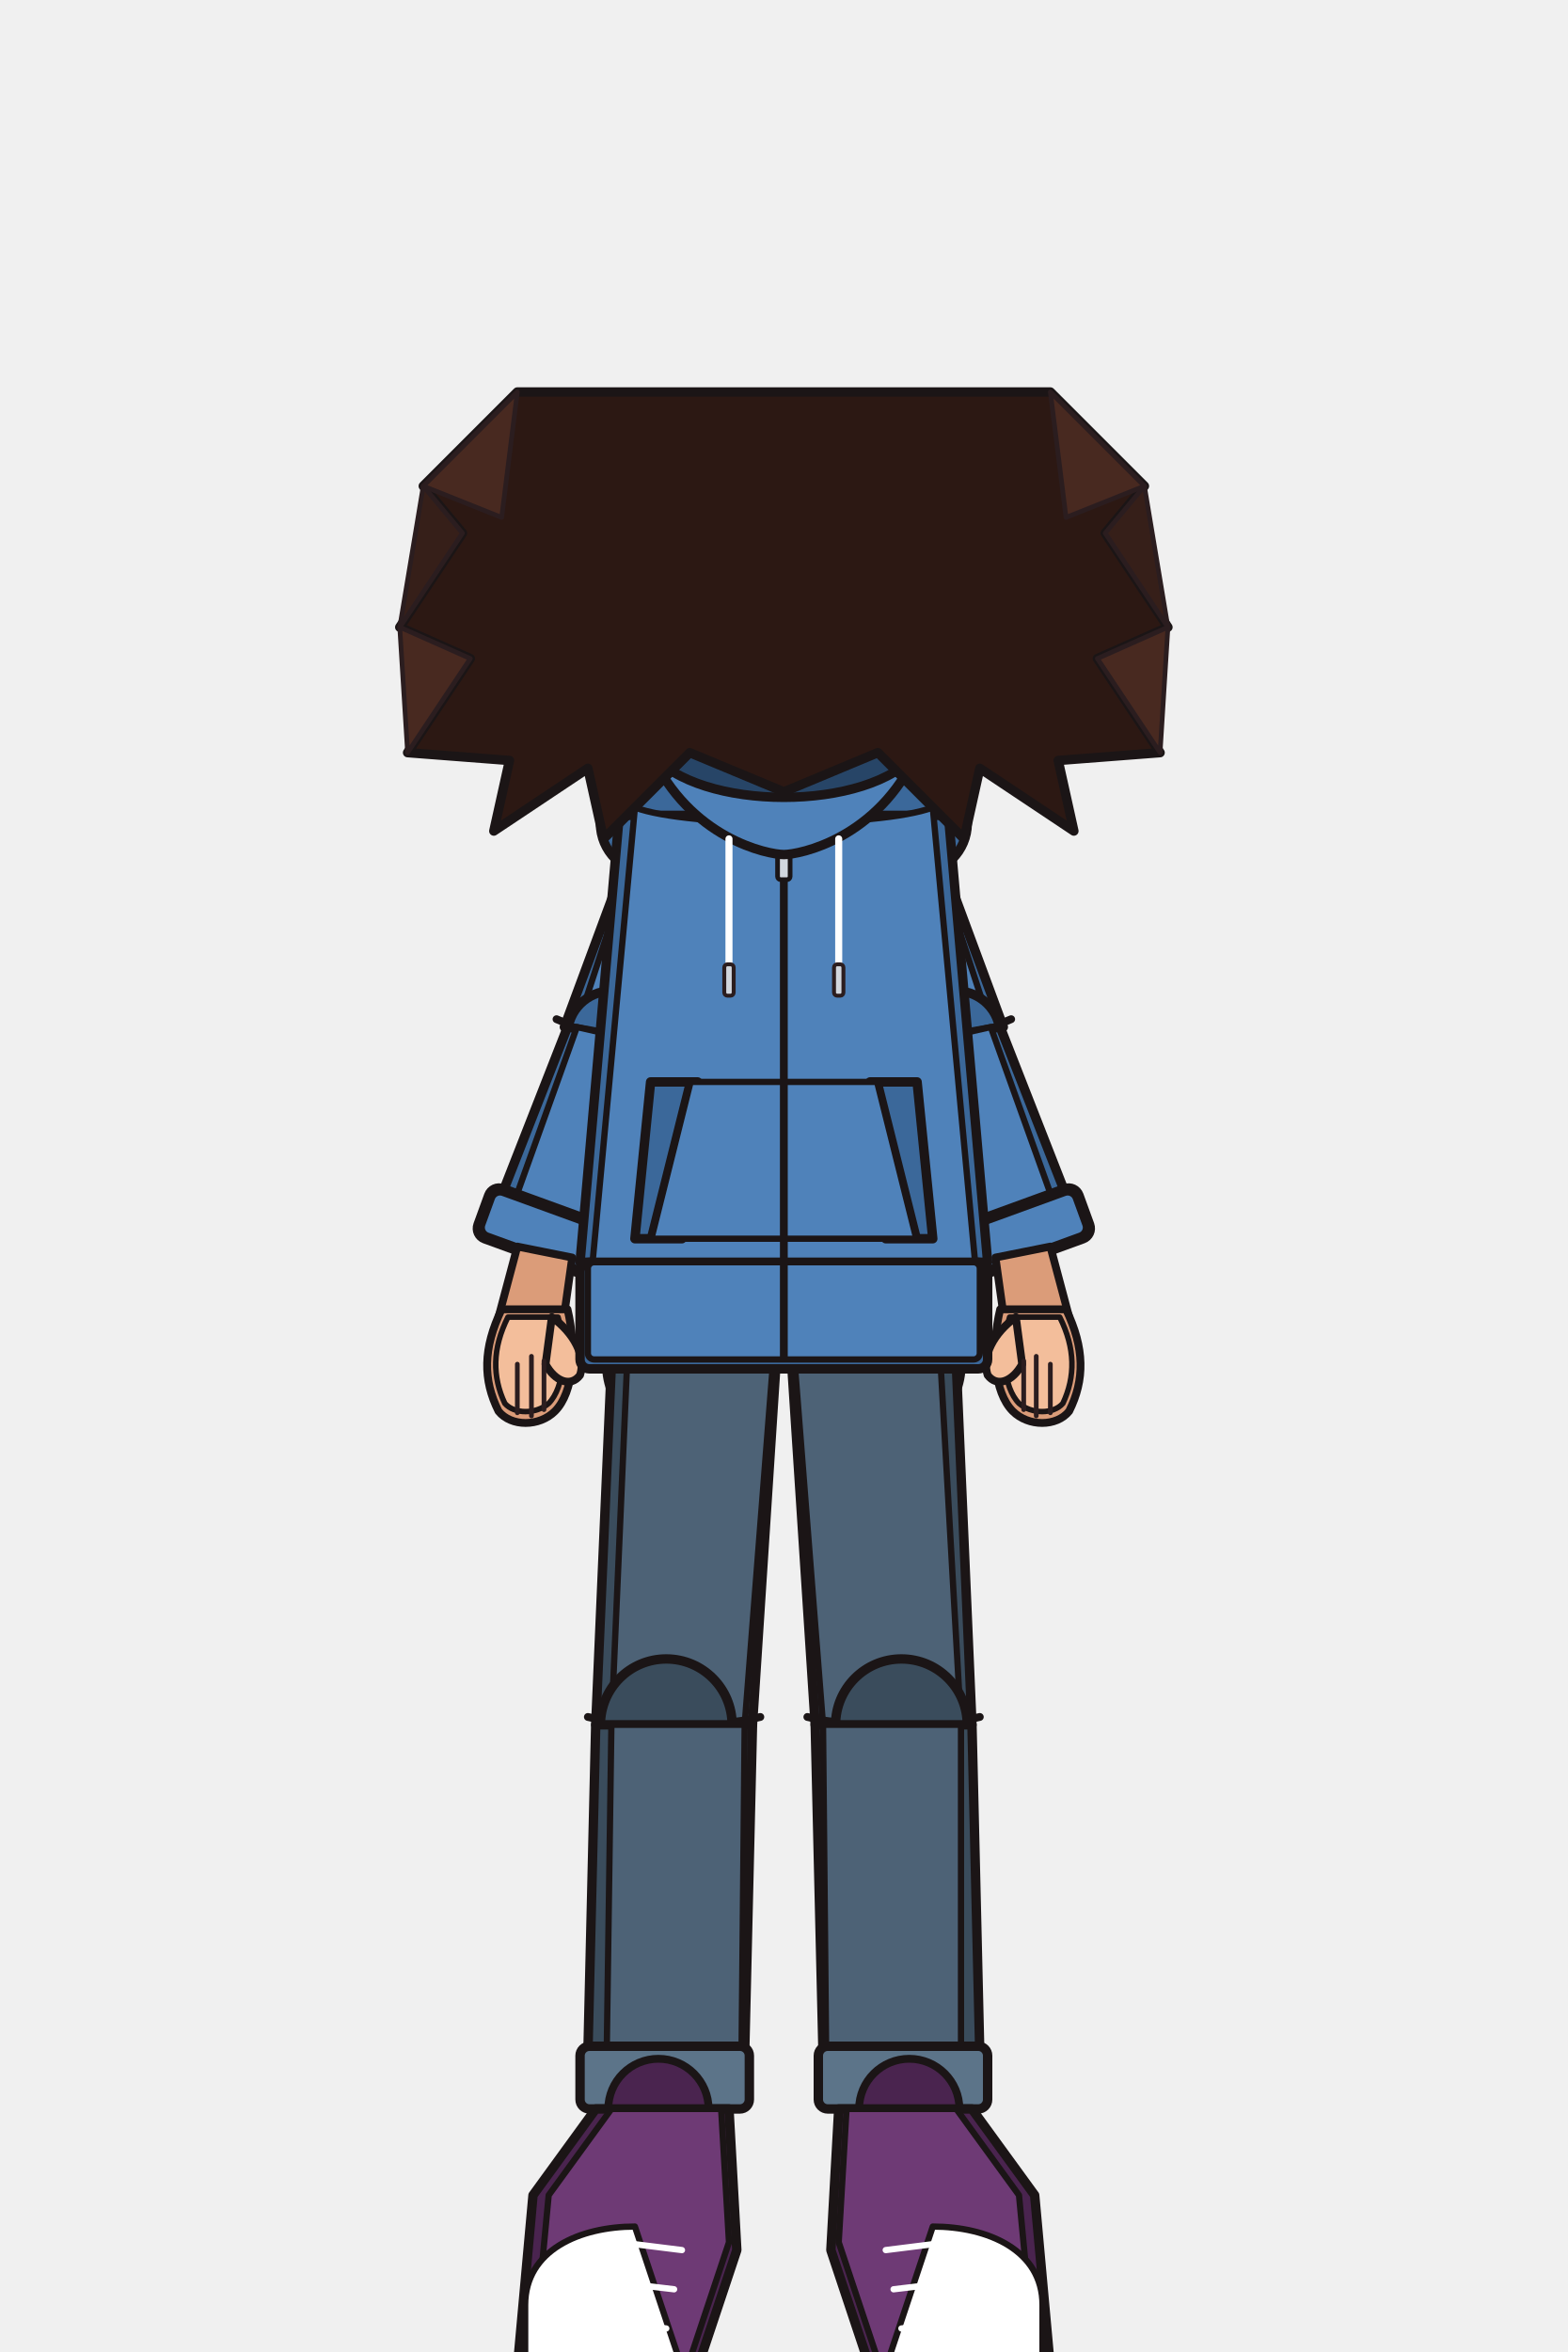
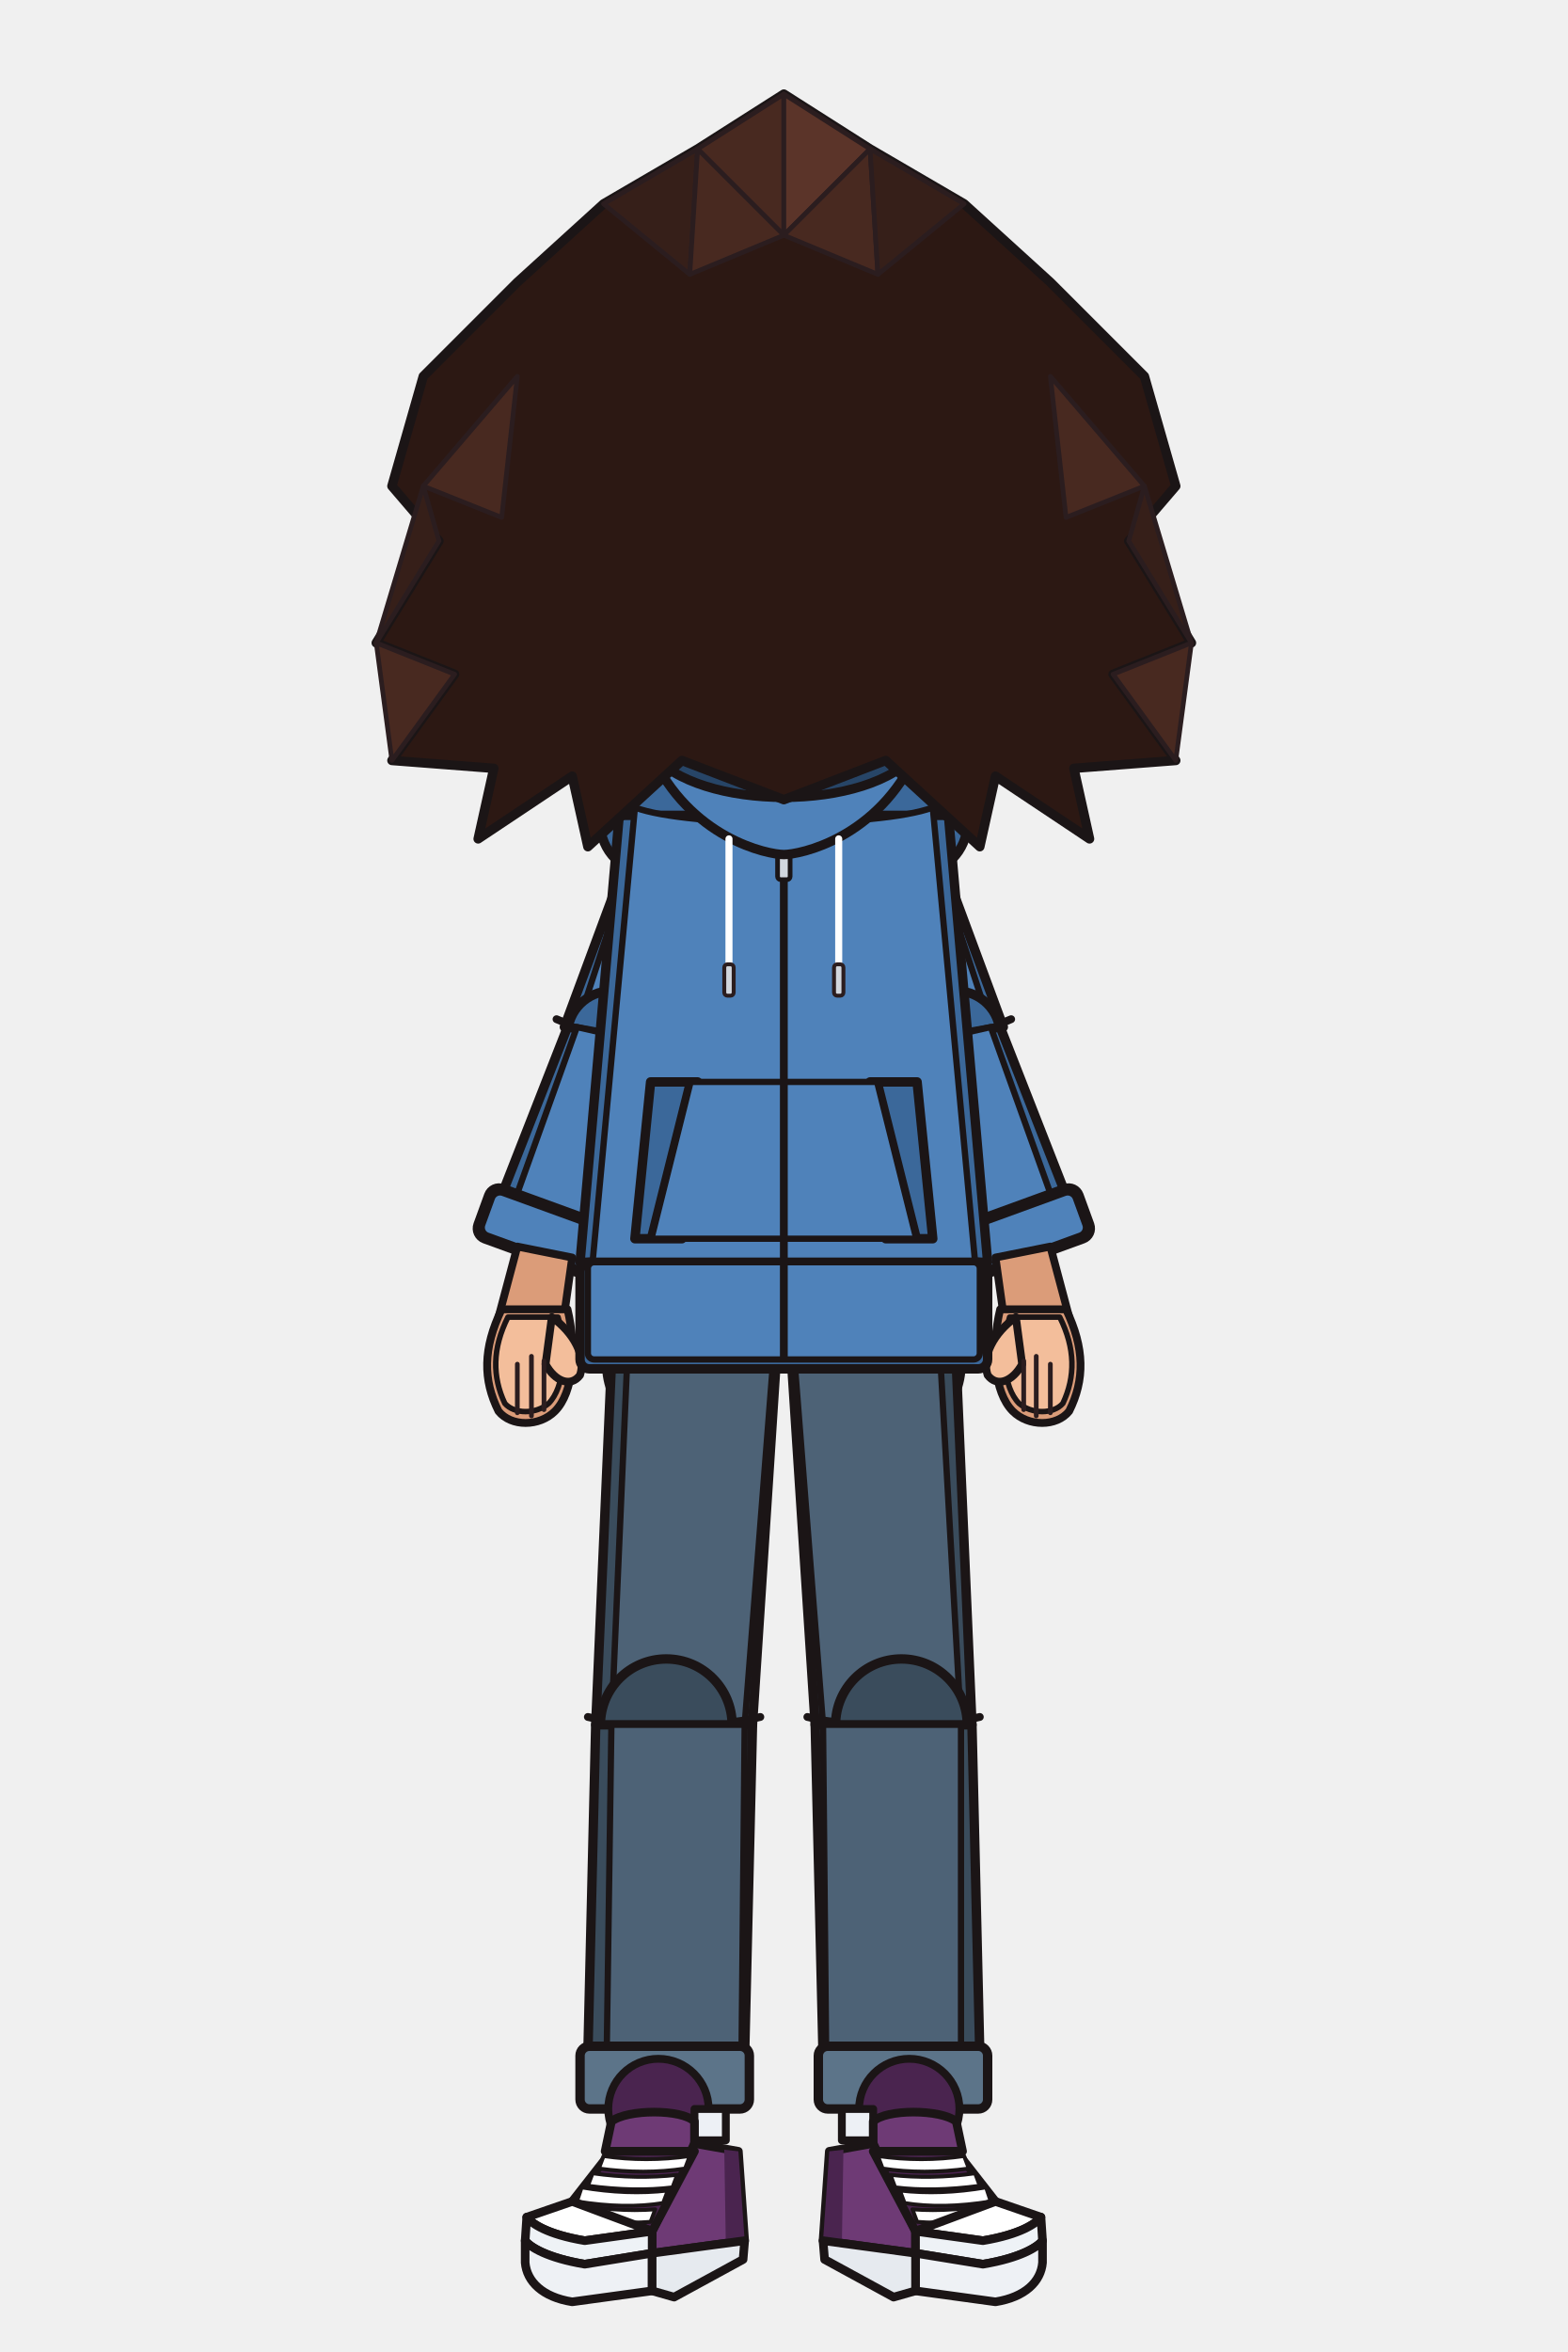
<svg xmlns="http://www.w3.org/2000/svg" viewBox="0 0 1000 1500" width="1000" height="1500">
  <rect width="1000" height="1500" fill="none" />
  <g id="character_root">
    <g id="fk_leg_r" transform="rotate(0.0, 565, 870)">
      <g id="layer_leg_upper_right">
        <circle cx="565" cy="870" r="48" fill="#3a4c5c" stroke="#1b1516" stroke-width="6" />
        <path fill="#3a4c5c" stroke="#1b1516" stroke-width="6" stroke-linecap="round" stroke-linejoin="round" d="M505 870 L520 1100 L620 1100 L610 870 Z" />
        <path fill="#4d6276" stroke="#1b1516" stroke-width="4" stroke-linecap="round" stroke-linejoin="round" d="M507 870 L525 1100 L613 1100 L600 870 Z" />
        <path fill="#3a4c5c" stroke="#1b1516" stroke-width="5" stroke-linecap="round" d="M515 1095 Q570 1108 625 1095" />
      </g>
      <g id="fk_leg_lower_r" transform="rotate(0.0, 575, 1100)">
        <g id="layer_leg_lower_right">
          <circle cx="575" cy="1100" r="42" fill="#3a4c5c" stroke="#1b1516" stroke-width="6" />
          <path fill="#3a4c5c" stroke="#1b1516" stroke-width="6" stroke-linecap="round" stroke-linejoin="round" d="M520 1100 L525 1310 L625 1310 L620 1100 Z" />
          <path fill="#4d6276" stroke="#1b1516" stroke-width="4" stroke-linecap="round" stroke-linejoin="round" d="M525 1100 L527 1310 L613 1310 L613 1100 Z" />
          <rect x="522" y="1305" width="108" height="40" rx="6" fill="#5c7489" stroke="#1b1516" stroke-width="6" />
        </g>
        <g id="fk_shoe_r" transform="rotate(0.0, 580, 1345)">
          <g id="layer_shoe_right">
            <circle cx="580" cy="1345" r="32" fill="#4a244f" stroke="#1b1516" stroke-width="5" />
-             <path fill="#4a244f" stroke="#1b1516" stroke-width="6" stroke-linecap="round" stroke-linejoin="round" d="M660 1400 L620 1345 L535 1345 L530 1435 L555 1510 L670 1510 Z" />
-             <path fill="#6e3a75" stroke="#1b1516" stroke-width="4" stroke-linecap="round" stroke-linejoin="round" d="M650 1400 L610 1345 L540 1345 L535 1430 L560 1505 L660 1505 Z" />
-             <path fill="#ffffff" stroke="#1b1516" stroke-width="4" stroke-linecap="round" stroke-linejoin="round" d="M665 1510 L665 1470 C665 1435 630 1420 595 1420 L565 1510 Z" />
-             <line x1="605" y1="1430" x2="565" y2="1435" stroke="#ffffff" stroke-width="4" stroke-linecap="round" />
-             <line x1="612" y1="1455" x2="570" y2="1460" stroke="#ffffff" stroke-width="4" stroke-linecap="round" />
-             <line x1="622" y1="1480" x2="575" y2="1485" stroke="#ffffff" stroke-width="4" stroke-linecap="round" />
-             <path fill="#eef1f5" stroke="#1b1516" stroke-width="6" stroke-linecap="round" stroke-linejoin="round" d="M675 1505 L550 1505 C540 1505 535 1520 540 1540 L675 1540 C685 1540 685 1505 675 1505 Z" />
+             <path fill="#edf0f5" stroke="#1b1516" stroke-width="5" stroke-linecap="round" stroke-linejoin="round" d="M557 1345 L537 1345 L537 1365 L557 1365 Z" />
+             <path fill="#6e3a75" stroke="#1b1516" stroke-width="5.5" stroke-linecap="round" stroke-linejoin="round" d="M610 1353 C600 1345 565 1345 557 1353 L557 1372 L614 1372 Z" />
+             <path fill="#6e3a75" stroke="#1b1516" stroke-width="5.5" stroke-linecap="round" stroke-linejoin="round" d="M557 1367 L529 1372 L525 1429 L584 1437 L584 1423 Z" />
+             <path fill="#4a244f" d="M538 1371 L529 1372 L525 1429 L537 1432 Z" />
+             <path fill="#4a244f" stroke="#1b1516" stroke-width="5.5" stroke-linecap="round" stroke-linejoin="round" d="M610 1372 L557 1372 L584 1423 L635 1404 Z" />
+             <path fill="#ffffff" stroke="#1b1516" stroke-width="2.5" stroke-linejoin="round" d="M615 1375 Q588 1379 560 1375 L563 1383 Q589 1387 618 1383 Z" />
+             <path fill="#ffffff" stroke="#1b1516" stroke-width="2.5" stroke-linejoin="round" d="M622 1386 Q594 1390 568 1387 L571 1395 Q595 1398 625 1394 Z" />
+             <path fill="#ffffff" stroke="#1b1516" stroke-width="2.5" stroke-linejoin="round" d="M629 1395 Q600 1400 574 1397 L577 1405 Q601 1409 632 1404 Z" />
+             <path fill="#ffffff" stroke="#1b1516" stroke-width="2.5" stroke-linejoin="round" d="M636 1405 Q608 1411 582 1409 L585 1417 Q609 1419 639 1413 Z" />
+             <path fill="#ffffff" stroke="#1b1516" stroke-width="5.5" stroke-linecap="round" stroke-linejoin="round" d="M635 1404 L584 1423 L627 1429 C651 1425 661 1418 664 1414 Z" />
+             <path fill="#eef2f6" stroke="#1b1516" stroke-width="5.5" stroke-linecap="round" stroke-linejoin="round" d="M664 1414 C661 1418 651 1425 627 1429 L584 1423 L584 1437 L627 1444 C651 1440 662 1433 665 1429 Z" />
+             <path fill="#eef1f5" stroke="#1b1516" stroke-width="5.5" stroke-linecap="round" stroke-linejoin="round" d="M665 1429 C662 1433 651 1440 627 1444 L584 1437 L584 1461 L635 1468 C654 1465 664 1455 665 1443 Z" />
+             <path fill="#e6eaef" stroke="#1b1516" stroke-width="5.5" stroke-linecap="round" stroke-linejoin="round" d="M584 1437 L525 1429 L526 1441 L570 1465 L584 1461 Z" />
+             <line x1="584" y1="1437" x2="584" y2="1461" stroke="#1b1516" stroke-width="4.5" stroke-linecap="round" />
          </g>
        </g>
      </g>
    </g>
    <g id="fk_leg_l" transform="rotate(0.0, 435, 870)">
      <g id="layer_leg_upper_left">
        <circle cx="435" cy="870" r="48" fill="#3a4c5c" stroke="#1b1516" stroke-width="6" />
        <path fill="#3a4c5c" stroke="#1b1516" stroke-width="6" stroke-linecap="round" stroke-linejoin="round" d="M390 870 L380 1100 L480 1100 L495 870 Z" />
        <path fill="#4d6276" stroke="#1b1516" stroke-width="4" stroke-linecap="round" stroke-linejoin="round" d="M400 870 L390 1100 L475 1100 L493 870 Z" />
        <path fill="#3a4c5c" stroke="#1b1516" stroke-width="5" stroke-linecap="round" d="M375 1095 Q430 1108 485 1095" />
      </g>
      <g id="fk_leg_lower_l" transform="rotate(0.0, 425, 1100)">
        <g id="layer_leg_lower_left">
          <circle cx="425" cy="1100" r="42" fill="#3a4c5c" stroke="#1b1516" stroke-width="6" />
          <path fill="#3a4c5c" stroke="#1b1516" stroke-width="6" stroke-linecap="round" stroke-linejoin="round" d="M380 1100 L375 1310 L475 1310 L480 1100 Z" />
          <path fill="#4d6276" stroke="#1b1516" stroke-width="4" stroke-linecap="round" stroke-linejoin="round" d="M390 1100 L387 1310 L473 1310 L475 1100 Z" />
          <rect x="370" y="1305" width="108" height="40" rx="6" fill="#5c7489" stroke="#1b1516" stroke-width="6" />
        </g>
        <g id="fk_shoe_l" transform="rotate(0.0, 420, 1345)">
          <g id="layer_shoe_left">
            <circle cx="420" cy="1345" r="32" fill="#4a244f" stroke="#1b1516" stroke-width="5" />
-             <path fill="#4a244f" stroke="#1b1516" stroke-width="6" stroke-linecap="round" stroke-linejoin="round" d="M340 1400 L380 1345 L465 1345 L470 1435 L445 1510 L330 1510 Z" />
-             <path fill="#6e3a75" stroke="#1b1516" stroke-width="4" stroke-linecap="round" stroke-linejoin="round" d="M350 1400 L390 1345 L460 1345 L465 1430 L440 1505 L340 1505 Z" />
-             <path fill="#ffffff" stroke="#1b1516" stroke-width="4" stroke-linecap="round" stroke-linejoin="round" d="M335 1510 L335 1470 C335 1435 370 1420 405 1420 L435 1510 Z" />
-             <line x1="395" y1="1430" x2="435" y2="1435" stroke="#ffffff" stroke-width="4" stroke-linecap="round" />
-             <line x1="388" y1="1455" x2="430" y2="1460" stroke="#ffffff" stroke-width="4" stroke-linecap="round" />
-             <line x1="378" y1="1480" x2="425" y2="1485" stroke="#ffffff" stroke-width="4" stroke-linecap="round" />
-             <path fill="#eef1f5" stroke="#1b1516" stroke-width="6" stroke-linecap="round" stroke-linejoin="round" d="M325 1505 L450 1505 C460 1505 465 1520 460 1540 L325 1540 C315 1540 315 1505 325 1505 Z" />
+             <path fill="#edf0f5" stroke="#1b1516" stroke-width="5" stroke-linecap="round" stroke-linejoin="round" d="M443 1345 L463 1345 L463 1365 L443 1365 Z" />
+             <path fill="#6e3a75" stroke="#1b1516" stroke-width="5.5" stroke-linecap="round" stroke-linejoin="round" d="M390 1353 C400 1345 435 1345 443 1353 L443 1372 L386 1372 Z" />
+             <path fill="#6e3a75" stroke="#1b1516" stroke-width="5.5" stroke-linecap="round" stroke-linejoin="round" d="M443 1367 L471 1372 L475 1429 L416 1437 L416 1423 Z" />
+             <path fill="#4a244f" d="M462 1371 L471 1372 L475 1429 L463 1432 Z" />
+             <path fill="#4a244f" stroke="#1b1516" stroke-width="5.5" stroke-linecap="round" stroke-linejoin="round" d="M390 1372 L443 1372 L416 1423 L365 1404 Z" />
+             <path fill="#ffffff" stroke="#1b1516" stroke-width="2.5" stroke-linejoin="round" d="M385 1375 Q412 1379 440 1375 L437 1383 Q411 1387 382 1383 Z" />
+             <path fill="#ffffff" stroke="#1b1516" stroke-width="2.5" stroke-linejoin="round" d="M378 1386 Q406 1390 432 1387 L429 1395 Q405 1398 375 1394 Z" />
+             <path fill="#ffffff" stroke="#1b1516" stroke-width="2.5" stroke-linejoin="round" d="M371 1395 Q400 1400 426 1397 L423 1405 Q399 1409 368 1404 Z" />
+             <path fill="#ffffff" stroke="#1b1516" stroke-width="2.5" stroke-linejoin="round" d="M364 1405 Q392 1411 418 1409 L415 1417 Q391 1419 361 1413 Z" />
+             <path fill="#ffffff" stroke="#1b1516" stroke-width="5.5" stroke-linecap="round" stroke-linejoin="round" d="M365 1404 L416 1423 L373 1429 C349 1425 339 1418 336 1414 Z" />
+             <path fill="#eef2f6" stroke="#1b1516" stroke-width="5.5" stroke-linecap="round" stroke-linejoin="round" d="M336 1414 C339 1418 349 1425 373 1429 L416 1423 L416 1437 L373 1444 C349 1440 338 1433 335 1429 Z" />
+             <path fill="#eef1f5" stroke="#1b1516" stroke-width="5.5" stroke-linecap="round" stroke-linejoin="round" d="M335 1429 C338 1433 349 1440 373 1444 L416 1437 L416 1461 L365 1468 C346 1465 336 1455 335 1443 Z" />
+             <path fill="#e6eaef" stroke="#1b1516" stroke-width="5.5" stroke-linecap="round" stroke-linejoin="round" d="M416 1437 L475 1429 L474 1441 L430 1465 L416 1461 Z" />
+             <line x1="416" y1="1437" x2="416" y2="1461" stroke="#1b1516" stroke-width="4.5" stroke-linecap="round" />
          </g>
        </g>
      </g>
    </g>
    <g id="fk_arm_r" transform="rotate(0.0, 585, 525)">
      <g id="layer_arm_upper_right">
        <circle cx="585" cy="525" r="32" fill="#3b689a" stroke="#1b1516" stroke-width="6" />
        <path fill="#3b689a" stroke="#1b1516" stroke-width="6" stroke-linecap="round" stroke-linejoin="round" d="M590 520 L640 655 L580 670 L555 545 Z" />
        <path fill="#4f82ba" stroke="#1b1516" stroke-width="4" stroke-linecap="round" stroke-linejoin="round" d="M588 520 L632 655 L585 668 L560 555 Z" />
        <path fill="#3b689a" stroke="#1b1516" stroke-width="5" stroke-linecap="round" d="M645 650 Q610 665 575 665" />
      </g>
      <g id="fk_arm_lower_r" transform="rotate(0.0, 610, 660)">
        <g id="layer_arm_lower_right">
          <circle cx="610" cy="660" r="28" fill="#3b689a" stroke="#1b1516" stroke-width="6" />
          <path fill="#3b689a" stroke="#1b1516" stroke-width="6" stroke-linecap="round" stroke-linejoin="round" d="M638 655 L685 775 L628 795 L582 665 Z" />
          <path fill="#4f82ba" stroke="#1b1516" stroke-width="4" stroke-linecap="round" stroke-linejoin="round" d="M632 655 L675 775 L632 792 L588 665 Z" />
          <g transform="rotate(-20, 655, 785)">
            <rect x="618" y="768" width="76" height="34" rx="7" fill="#3b689a" stroke="#1b1516" stroke-width="6" />
            <rect x="621" y="771" width="70" height="28" rx="5" fill="#4f82ba" stroke="#1b1516" stroke-width="3" />
          </g>
          <g id="boy_hand_r">
            <path fill="#db9c79" stroke="#1b1516" stroke-width="5" stroke-linecap="round" stroke-linejoin="round" d="M670 795 L682 840 L642 852 L635 802 Z" />
            <path fill="#db9c79" stroke="#1b1516" stroke-width="5" stroke-linecap="round" stroke-linejoin="round" d="M680 835 C692 860 692 880 682 900 C674 910 656 910 646 900 C634 888 632 860 638 835 Z" />
            <path fill="#f3be9b" stroke="#1b1516" stroke-width="3.5" stroke-linecap="round" stroke-linejoin="round" d="M676 840 C686 860 686 878 678 895 C672 902 658 902 650 895 C640 885 638 860 644 840 Z" />
            <path fill="#f3be9b" stroke="#1b1516" stroke-width="5" stroke-linecap="round" stroke-linejoin="round" d="M648 840 C634 850 626 865 630 877 C636 885 646 881 652 870 Z" />
            <line x1="670" y1="901" x2="670" y2="870" stroke="#2b1d1f" stroke-width="3" stroke-linecap="round" />
            <line x1="661" y1="903" x2="661" y2="865" stroke="#2b1d1f" stroke-width="3" stroke-linecap="round" />
            <line x1="653" y1="899" x2="653" y2="868" stroke="#2b1d1f" stroke-width="3" stroke-linecap="round" />
          </g>
        </g>
      </g>
    </g>
    <g id="fk_arm_l" transform="rotate(0.0, 415, 525)">
      <g id="layer_arm_upper_left">
        <circle cx="415" cy="525" r="32" fill="#3b689a" stroke="#1b1516" stroke-width="6" />
        <path fill="#3b689a" stroke="#1b1516" stroke-width="6" stroke-linecap="round" stroke-linejoin="round" d="M410 520 L360 655 L420 670 L445 545 Z" />
        <path fill="#4f82ba" stroke="#1b1516" stroke-width="4" stroke-linecap="round" stroke-linejoin="round" d="M412 520 L368 655 L415 668 L440 555 Z" />
        <path fill="#3b689a" stroke="#1b1516" stroke-width="5" stroke-linecap="round" d="M355 650 Q390 665 425 665" />
      </g>
      <g id="fk_arm_lower_l" transform="rotate(0.0, 390, 660)">
        <g id="layer_arm_lower_left">
          <circle cx="390" cy="660" r="28" fill="#3b689a" stroke="#1b1516" stroke-width="6" />
          <path fill="#3b689a" stroke="#1b1516" stroke-width="6" stroke-linecap="round" stroke-linejoin="round" d="M362 655 L315 775 L372 795 L418 665 Z" />
          <path fill="#4f82ba" stroke="#1b1516" stroke-width="4" stroke-linecap="round" stroke-linejoin="round" d="M368 655 L325 775 L368 792 L412 665 Z" />
          <g transform="rotate(20, 345, 785)">
            <rect x="306" y="768" width="76" height="34" rx="7" fill="#3b689a" stroke="#1b1516" stroke-width="6" />
            <rect x="309" y="771" width="70" height="28" rx="5" fill="#4f82ba" stroke="#1b1516" stroke-width="3" />
          </g>
          <g id="boy_hand_l">
            <path fill="#db9c79" stroke="#1b1516" stroke-width="5" stroke-linecap="round" stroke-linejoin="round" d="M330 795 L318 840 L358 852 L365 802 Z" />
            <path fill="#db9c79" stroke="#1b1516" stroke-width="5" stroke-linecap="round" stroke-linejoin="round" d="M320 835 C308 860 308 880 318 900 C326 910 344 910 354 900 C366 888 368 860 362 835 Z" />
            <path fill="#f3be9b" stroke="#1b1516" stroke-width="3.5" stroke-linecap="round" stroke-linejoin="round" d="M324 840 C314 860 314 878 322 895 C328 902 342 902 350 895 C360 885 362 860 356 840 Z" />
            <path fill="#f3be9b" stroke="#1b1516" stroke-width="5" stroke-linecap="round" stroke-linejoin="round" d="M352 840 C366 850 374 865 370 877 C364 885 354 881 348 870 Z" />
            <line x1="330" y1="901" x2="330" y2="870" stroke="#2b1d1f" stroke-width="3" stroke-linecap="round" />
            <line x1="339" y1="903" x2="339" y2="865" stroke="#2b1d1f" stroke-width="3" stroke-linecap="round" />
            <line x1="347" y1="899" x2="347" y2="868" stroke="#2b1d1f" stroke-width="3" stroke-linecap="round" />
          </g>
        </g>
      </g>
    </g>
    <g id="layer_torso">
      <path fill="#274567" stroke="#1b1516" stroke-width="6" stroke-linecap="round" stroke-linejoin="round" d="M420 475 C440 435 560 435 580 475 C605 525 395 525 420 475 Z" />
      <path fill="#3b689a" stroke="#1b1516" stroke-width="6" stroke-linecap="round" stroke-linejoin="round" d="M395 520 L370 805 L630 805 L605 520 Z" />
      <path fill="#4f82ba" stroke="#1b1516" stroke-width="4" stroke-linecap="round" stroke-linejoin="round" d="M405 515 C440 528 560 528 595 515 L622 805 L378 805 Z" />
      <rect x="370" y="805" width="260" height="68" rx="6" fill="#3b689a" stroke="#1b1516" stroke-width="6" />
      <rect x="375" y="805" width="250" height="62" rx="4" fill="#4f82ba" stroke="#1b1516" stroke-width="4" />
      <path fill="#3b689a" stroke="#1b1516" stroke-width="6" stroke-linecap="round" stroke-linejoin="round" d="M415 690 L445 690 L435 790 L405 790 Z" />
      <path fill="#3b689a" stroke="#1b1516" stroke-width="6" stroke-linecap="round" stroke-linejoin="round" d="M585 690 L555 690 L565 790 L595 790 Z" />
      <path fill="#4f82ba" stroke="#1b1516" stroke-width="4" stroke-linecap="round" stroke-linejoin="round" d="M440 690 L560 690 L585 790 L415 790 Z" />
      <line x1="415" y1="790" x2="440" y2="690" stroke="#1b1516" stroke-width="5" stroke-linecap="round" />
      <line x1="585" y1="790" x2="560" y2="690" stroke="#1b1516" stroke-width="5" stroke-linecap="round" />
      <line x1="500" y1="535" x2="500" y2="865" stroke="#1b1516" stroke-width="5" stroke-linecap="round" />
      <rect x="496" y="545" width="8" height="16" rx="2" fill="#d2d7de" stroke="#1b1516" stroke-width="3" />
      <path fill="#4f82ba" stroke="#1b1516" stroke-width="6" stroke-linecap="round" stroke-linejoin="round" d="M415 480 C440 535 490 545 500 545 C510 545 560 535 585 480 C555 518 445 518 415 480 Z" />
      <path fill="none" stroke="#ffffff" stroke-width="4.5" stroke-linecap="round" d="M465 535 L465 615" />
      <rect x="462" y="615" width="6" height="20" rx="2" fill="#d2d7de" stroke="#2b1d1f" stroke-width="2.5" />
      <path fill="none" stroke="#ffffff" stroke-width="4.5" stroke-linecap="round" d="M535 535 L535 615" />
      <rect x="532" y="615" width="6" height="20" rx="2" fill="#d2d7de" stroke="#2b1d1f" stroke-width="2.5" />
    </g>
    <g id="fk_head" transform="rotate(0.0, 500, 500)">
      <g id="layer_head_back">
-         <path fill="#2c1813" stroke="#1b1516" stroke-width="6" stroke-linecap="round" stroke-linejoin="round" d="M330 250 L270 310 L295 340 L255 400 L300 420 L260 480 L325 485 L315 530 L375 490 L385 535 L440 480 L500 505 L560 480 L615 535 L625 490 L685 530 L675 485 L740 480 L700 420 L745 400 L705 340 L730 310 L670 250 Z" />
-         <polygon points="330,250 270,310 320,330" fill="#482920" stroke="#2b1d1f" stroke-width="3" stroke-linejoin="round" />
-         <polygon points="270,310 295,340 255,400" fill="#361f19" stroke="#2b1d1f" stroke-width="3" stroke-linejoin="round" />
-         <polygon points="255,400 300,420 260,480" fill="#482920" stroke="#2b1d1f" stroke-width="3" stroke-linejoin="round" />
-         <polygon points="670,250 730,310 680,330" fill="#482920" stroke="#2b1d1f" stroke-width="3" stroke-linejoin="round" />
-         <polygon points="730,310 705,340 745,400" fill="#361f19" stroke="#2b1d1f" stroke-width="3" stroke-linejoin="round" />
-         <polygon points="745,400 700,420 740,480" fill="#482920" stroke="#2b1d1f" stroke-width="3" stroke-linejoin="round" />
+         <path fill="#2c1813" stroke="#1b1516" stroke-width="6" stroke-linecap="round" stroke-linejoin="round" d="M500 60 L445 95 L385 130 L330 180 L270 240 L250 310 L280 345 L240 410 L290 430 L250 485 L315 490 L305 535 L365 495 L375 540 L435 485 L500 510 L565 485 L625 540 L635 495 L695 535 L685 490 L750 485 L710 430 L760 410 L720 345 L750 310 L730 240 L670 180 L615 130 L555 95 Z" />
+         <polygon points="330,240 270,310 320,330" fill="#482920" stroke="#2b1d1f" stroke-width="3" stroke-linejoin="round" />
+         <polygon points="270,310 280,345 240,410" fill="#361f19" stroke="#2b1d1f" stroke-width="3" stroke-linejoin="round" />
+         <polygon points="240,410 290,430 250,485" fill="#482920" stroke="#2b1d1f" stroke-width="3" stroke-linejoin="round" />
+         <polygon points="670,240 730,310 680,330" fill="#482920" stroke="#2b1d1f" stroke-width="3" stroke-linejoin="round" />
+         <polygon points="730,310 720,345 760,410" fill="#361f19" stroke="#2b1d1f" stroke-width="3" stroke-linejoin="round" />
+         <polygon points="760,410 710,430 750,485" fill="#482920" stroke="#2b1d1f" stroke-width="3" stroke-linejoin="round" />
+         <polygon points="500,60 445,95 500,150" fill="#482920" stroke="#2b1d1f" stroke-width="3" stroke-linejoin="round" />
+         <polygon points="500,60 500,150 555,95" fill="#5b3429" stroke="#2b1d1f" stroke-width="3" stroke-linejoin="round" />
+         <polygon points="445,95 385,130 440,175" fill="#361f19" stroke="#2b1d1f" stroke-width="3" stroke-linejoin="round" />
+         <polygon points="445,95 440,175 500,150" fill="#482920" stroke="#2b1d1f" stroke-width="3" stroke-linejoin="round" />
+         <polygon points="555,95 500,150 560,175" fill="#482920" stroke="#2b1d1f" stroke-width="3" stroke-linejoin="round" />
+         <polygon points="555,95 615,130 560,175" fill="#361f19" stroke="#2b1d1f" stroke-width="3" stroke-linejoin="round" />
      </g>
    </g>
  </g>
</svg>
